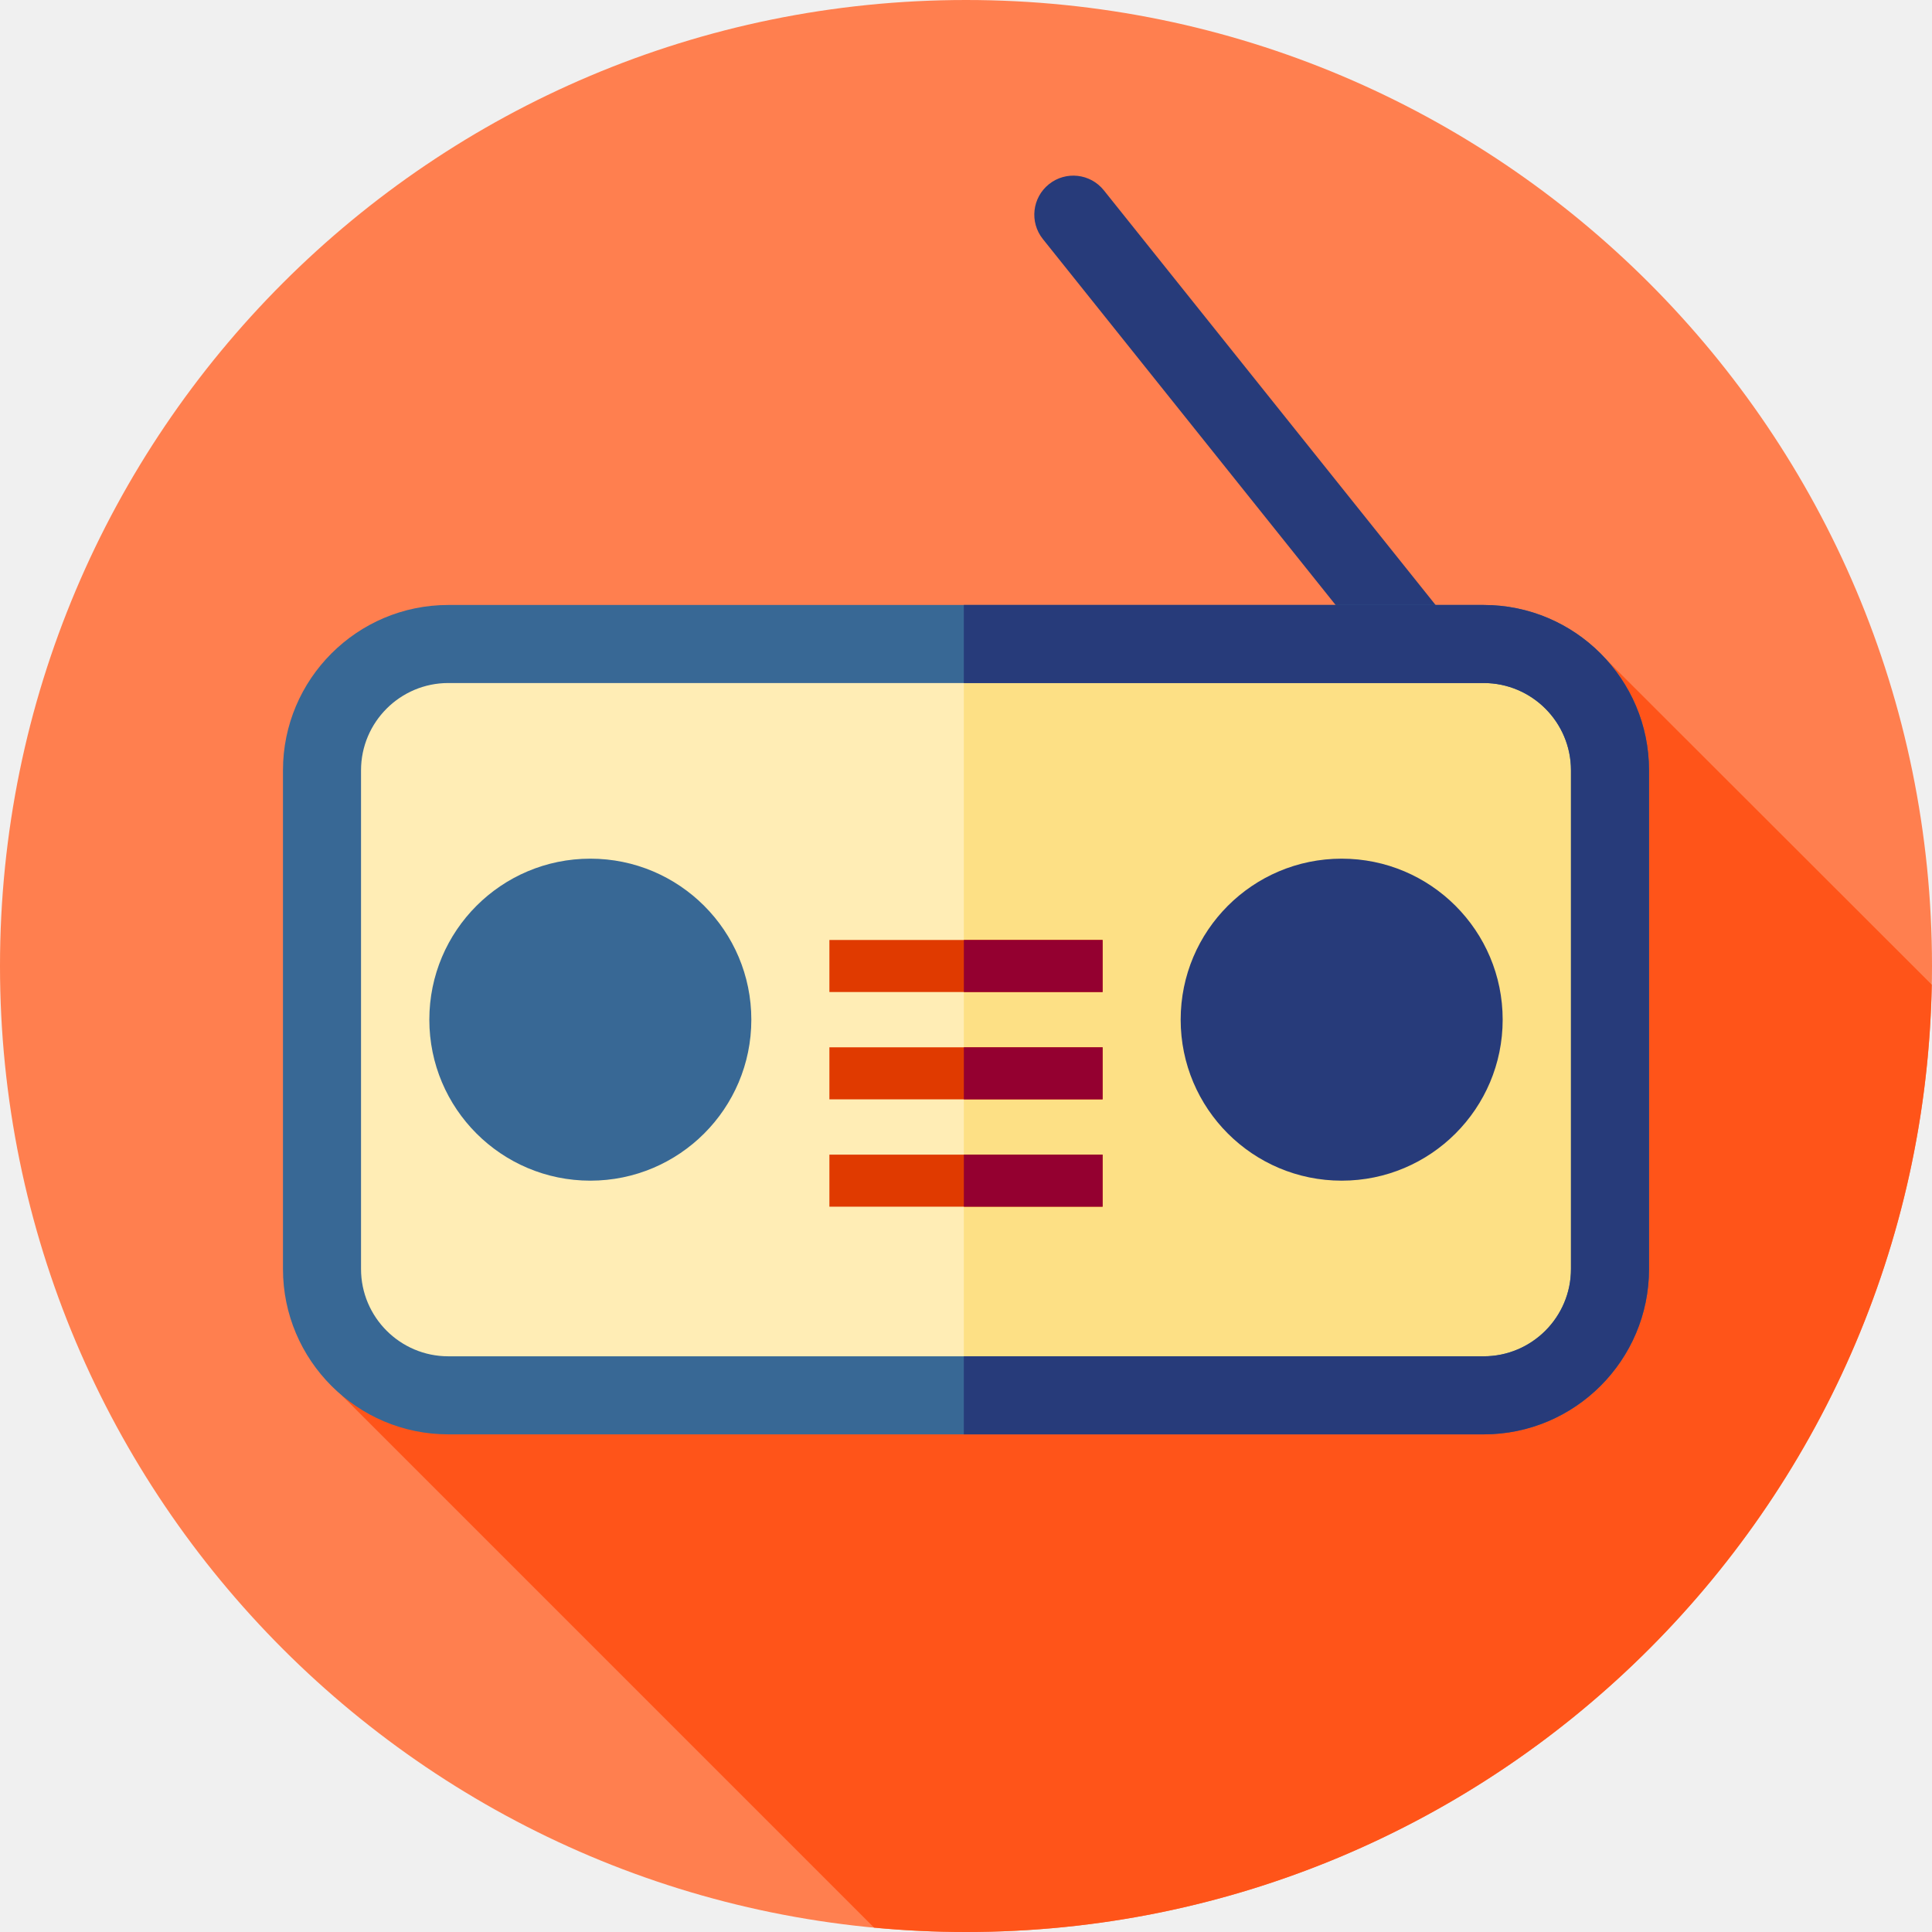
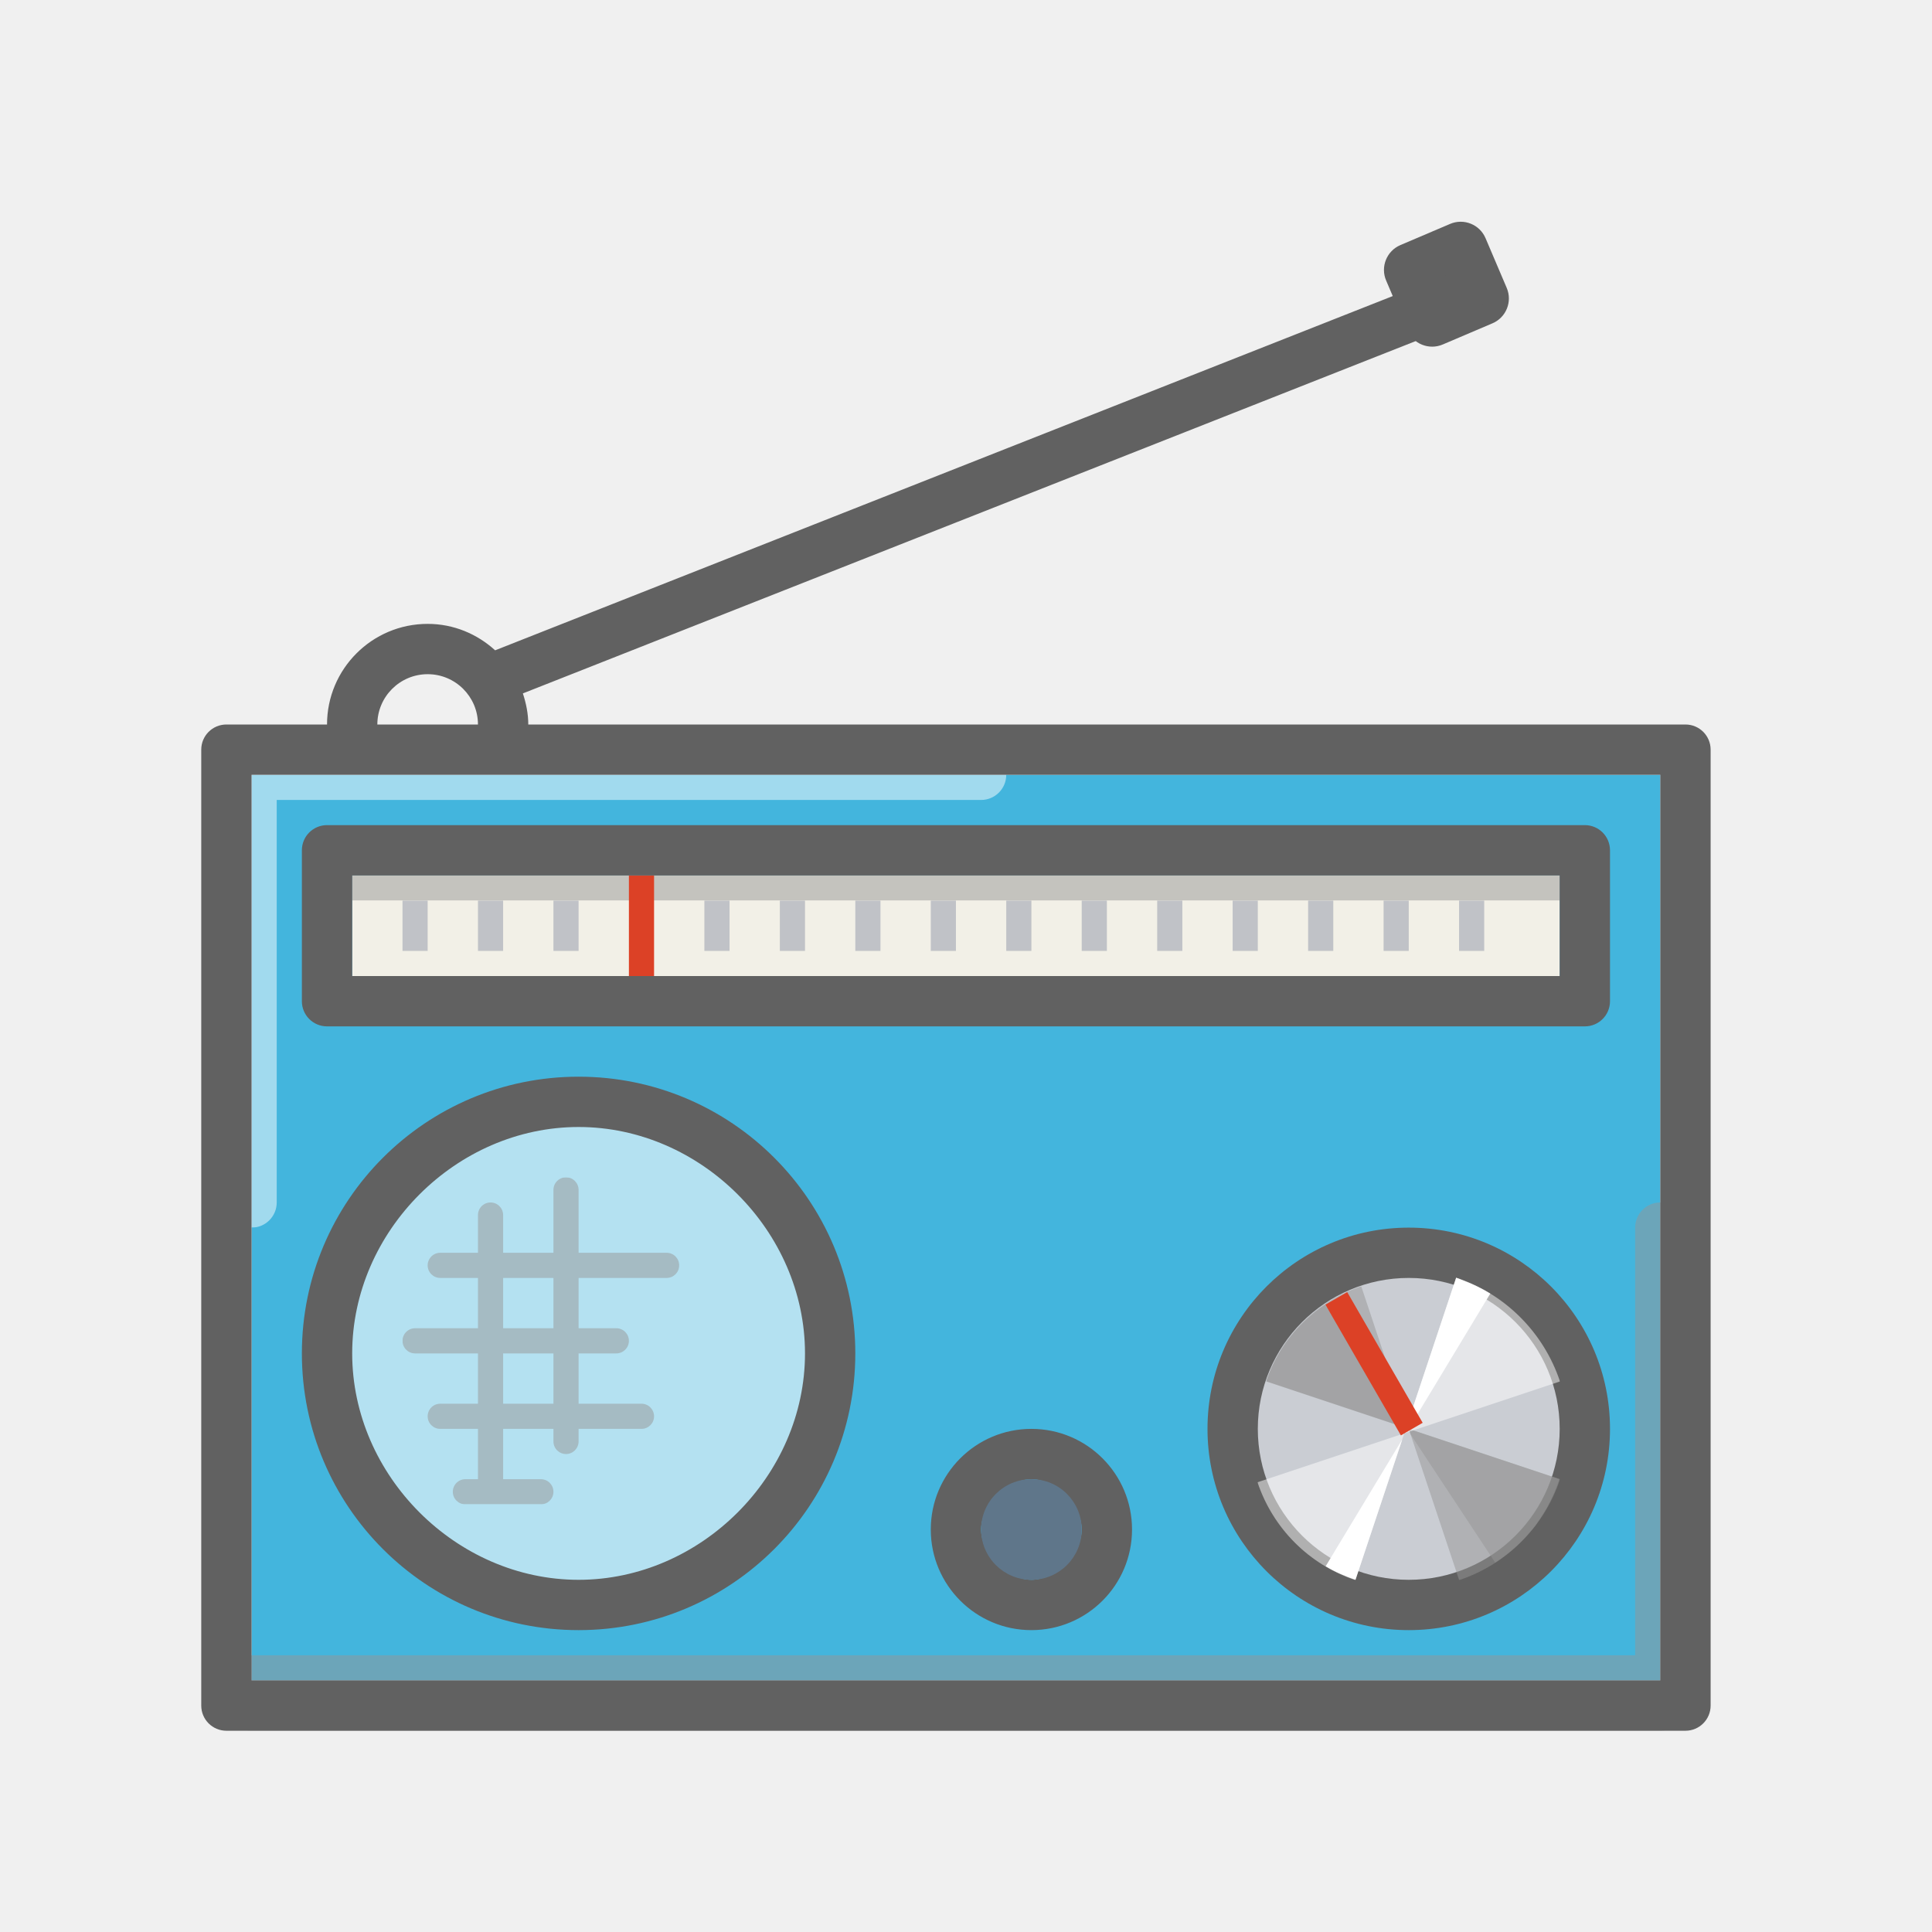
- <svg xmlns="http://www.w3.org/2000/svg" version="1.1" id="Layer_1" x="0px" y="0px" viewBox="0 0 512 512" style="enable-background:new 0 0 512 512;" xml:space="preserve">
-   <circle style="fill:#FF7F4F;" cx="256" cy="256" r="256" />
-   <path style="fill:#FF5419;" d="M425.815,174.916L89.398,368.602L231.636,510.84C239.657,511.597,247.78,512,256,512  c139.729,0,253.297-111.95,255.938-251.049L425.815,174.916z" />
-   <path style="fill:#273B7A;" d="M398.229,209.455c-3.036,0-6.041-1.329-8.083-3.882L276.368,63.35  c-3.567-4.461-2.844-10.969,1.617-14.539c4.463-3.567,10.969-2.843,14.539,1.617L406.302,192.65  c3.567,4.461,2.844,10.969-1.617,14.539C402.777,208.713,400.494,209.455,398.229,209.455z" />
-   <path id="SVGCleanerId_0" style="fill:#FFEDB5;" d="M118.805,369.778h274.389c18.485,0,33.473-14.986,33.473-33.473V204.138  c0-18.485-14.986-33.471-33.473-33.471H118.805c-18.485,0-33.471,14.986-33.471,33.471v132.167  C85.333,354.792,100.319,369.778,118.805,369.778z" />
-   <g>
-     <path id="SVGCleanerId_0_1_" style="fill:#FFEDB5;" d="M118.805,369.778h274.389c18.485,0,33.473-14.986,33.473-33.473V204.138   c0-18.485-14.986-33.471-33.473-33.471H118.805c-18.485,0-33.471,14.986-33.471,33.471v132.167   C85.333,354.792,100.319,369.778,118.805,369.778z" />
+ <svg xmlns="http://www.w3.org/2000/svg" id="svg2" version="1.1" xml:space="preserve" width="96" height="96" viewBox="0 0 96 96">
+   <defs id="defs6">
+     <clipPath clipPathUnits="userSpaceOnUse" id="clipPath24">
+       <path d="M 0,432 576,432 576,0 0,0 0,432 Z" id="path26" />
+     </clipPath>
+     <clipPath clipPathUnits="userSpaceOnUse" id="clipPath32">
+       <path d="m 455,211 20,0 0,-20 -20,0 0,20 z" id="path34" />
+     </clipPath>
+     <clipPath clipPathUnits="userSpaceOnUse" id="clipPath48">
+       <path d="m 458,208 11,0 0,-13 -11,0 0,13 z" id="path50" />
+     </clipPath>
+     <clipPath clipPathUnits="userSpaceOnUse" id="clipPath64">
+       <path d="M 0,432 576,432 576,0 0,0 0,432 Z" id="path66" />
+     </clipPath>
+     <clipPath clipPathUnits="userSpaceOnUse" id="clipPath72">
+       <path d="m 455,221 50,0 0,-2 -50,0 0,2 z" id="path74" />
+     </clipPath>
+     <clipPath clipPathUnits="userSpaceOnUse" id="clipPath90">
+       <path d="M 0,432 576,432 576,0 0,0 0,432 Z" id="path92" />
+     </clipPath>
+     <clipPath clipPathUnits="userSpaceOnUse" id="clipPath98">
+       <path d="m 451,225 31,0 0,-19 -31,0 0,19 z" id="path100" />
+     </clipPath>
+     <clipPath clipPathUnits="userSpaceOnUse" id="clipPath114">
+       <path d="m 451,207 58,0 0,-21 -58,0 0,21 z" id="path116" />
+     </clipPath>
+     <clipPath clipPathUnits="userSpaceOnUse" id="clipPath132">
+       <path d="M 0,432 576,432 576,0 0,0 0,432 Z" id="path134" />
+     </clipPath>
+     <clipPath clipPathUnits="userSpaceOnUse" id="clipPath152">
+       <path d="m 492.333,203.667 11.679,0 0,-11.679 -11.679,0 0,11.679 z" id="path154" />
+     </clipPath>
+     <clipPath clipPathUnits="userSpaceOnUse" id="clipPath168">
+       <path d="m 492.333,202.934 11.653,0 0,-10.25 -11.653,0 0,10.25 z" id="path170" />
+     </clipPath>
+     <clipPath clipPathUnits="userSpaceOnUse" id="clipPath184">
+       <path d="m 491.988,204.012 12.024,0 0,-12.023 -12.024,0 0,12.023 z" id="path186" />
+     </clipPath>
+     <clipPath clipPathUnits="userSpaceOnUse" id="clipPath218">
+       <path d="M 0,432 576,432 576,0 0,0 0,432 Z" id="path220" />
+     </clipPath>
+     <clipPath clipPathUnits="userSpaceOnUse" id="clipPath238">
+       <path d="m 355.103,237.631 56.897,0 0,-44.631 -56.897,0 0,44.631 z" id="path240" />
+     </clipPath>
+     <clipPath clipPathUnits="userSpaceOnUse" id="clipPath254">
+       <path d="m 355,245 49,0 0,-58 -49,0 0,58 z" id="path256" />
+     </clipPath>
+     <clipPath clipPathUnits="userSpaceOnUse" id="clipPath274">
+       <path d="M 0,432 576,432 576,0 0,0 0,432 Z" id="path276" />
+     </clipPath>
+     <clipPath clipPathUnits="userSpaceOnUse" id="clipPath290">
+       <path d="m 281,222 8,0 0,-29 -8,0 0,29 z" id="path292" />
+     </clipPath>
+     <clipPath clipPathUnits="userSpaceOnUse" id="clipPath316">
+       <path d="M 0,432 576,432 576,0 0,0 0,432 Z" id="path318" />
+     </clipPath>
+     <clipPath clipPathUnits="userSpaceOnUse" id="clipPath324">
+       <path d="m 164,234 56,0 0,-36 -56,0 0,36 z" id="path326" />
+     </clipPath>
+     <clipPath clipPathUnits="userSpaceOnUse" id="clipPath344">
+       <path d="m 167.346,230.654 29.308,0 0,-29.307 -29.308,0 0,29.307 z" id="path346" />
+     </clipPath>
+     <clipPath clipPathUnits="userSpaceOnUse" id="clipPath360">
+       <path d="m 170.344,228 12.656,0 0,-10.344 -12.656,0 0,10.344 z" id="path362" />
+     </clipPath>
+     <clipPath clipPathUnits="userSpaceOnUse" id="clipPath380">
+       <path d="m 163,235 28,0 0,-13 -28,0 0,13 z" id="path382" />
+     </clipPath>
+     <clipPath clipPathUnits="userSpaceOnUse" id="clipPath396">
+       <path d="m 163,218 58,0 0,-21 -58,0 0,21 z" id="path398" />
+     </clipPath>
+     <clipPath clipPathUnits="userSpaceOnUse" id="clipPath412">
+       <path d="m 171.21,226.79 27.79,0 0,-27.79 -27.79,0 0,27.79 z" id="path414" />
+     </clipPath>
+     <clipPath clipPathUnits="userSpaceOnUse" id="clipPath436">
+       <path d="M 0,432 576,432 576,0 0,0 0,432 Z" id="path438" />
+     </clipPath>
+     <clipPath clipPathUnits="userSpaceOnUse" id="clipPath448">
+       <path d="m 67,208 58,0 0,-16 -58,0 0,16 z" id="path450" />
+     </clipPath>
+     <clipPath clipPathUnits="userSpaceOnUse" id="clipPath464">
+       <path d="m 67,224 21,0 0,-16 -21,0 0,16 z" id="path466" />
+     </clipPath>
+     <clipPath clipPathUnits="userSpaceOnUse" id="clipPath484">
+       <path d="m 99.009,207 21.972,0 0,-10.985 -21.972,0 0,10.985 z" id="path486" />
+     </clipPath>
+     <clipPath clipPathUnits="userSpaceOnUse" id="clipPath500">
+       <path d="m 97.015,219.985 21.976,0 0,-21.976 -21.976,0 0,21.976 z" id="path502" />
+     </clipPath>
+     <clipPath clipPathUnits="userSpaceOnUse" id="clipPath518">
+       <path d="m 106,227 15,0 0,-2 -15,0 0,2 z" id="path520" />
+     </clipPath>
+     <clipPath clipPathUnits="userSpaceOnUse" id="clipPath544">
+       <path d="m 74,219 5.004,0 0,-18.973 -5.004,0 0,18.973 z" id="path546" />
+     </clipPath>
+     <clipPath clipPathUnits="userSpaceOnUse" id="clipPath560">
+       <path d="m 76.996,216.005 5.004,0 0,-19.005 -5.004,0 0,19.005 z" id="path562" />
+     </clipPath>
+     <clipPath clipPathUnits="userSpaceOnUse" id="clipPath132-2">
+       <path d="M 0,432 576,432 576,0 0,0 0,432 Z" id="path134-0" />
+     </clipPath>
+     <clipPath clipPathUnits="userSpaceOnUse" id="clipPath152-2">
+       <path d="m 492.333,203.667 11.679,0 0,-11.679 -11.679,0 0,11.679 z" id="path154-3" />
+     </clipPath>
+     <clipPath clipPathUnits="userSpaceOnUse" id="clipPath168-7">
+       <path d="m 492.333,202.934 11.653,0 0,-10.25 -11.653,0 0,10.25 z" id="path170-5" />
+     </clipPath>
+     <clipPath clipPathUnits="userSpaceOnUse" id="clipPath184-9">
+       <path d="m 491.988,204.012 12.024,0 0,-12.023 -12.024,0 0,12.023 z" id="path186-2" />
+     </clipPath>
+     <clipPath clipPathUnits="userSpaceOnUse" id="clipPath90-2">
+       <path d="M 0,432 576,432 576,0 0,0 0,432 Z" id="path92-8" />
+     </clipPath>
+     <clipPath clipPathUnits="userSpaceOnUse" id="clipPath98-9">
+       <path d="m 451,225 31,0 0,-19 -31,0 0,19 z" id="path100-7" />
+     </clipPath>
+     <clipPath clipPathUnits="userSpaceOnUse" id="clipPath114-3">
+       <path d="m 451,207 58,0 0,-21 -58,0 0,21 z" id="path116-6" />
+     </clipPath>
+     <clipPath clipPathUnits="userSpaceOnUse" id="clipPath64-1">
+       <path d="M 0,432 576,432 576,0 0,0 0,432 Z" id="path66-2" />
+     </clipPath>
+     <clipPath clipPathUnits="userSpaceOnUse" id="clipPath72-9">
+       <path d="m 455,221 50,0 0,-2 -50,0 0,2 z" id="path74-3" />
+     </clipPath>
+     <clipPath clipPathUnits="userSpaceOnUse" id="clipPath24-1">
+       <path d="M 0,432 576,432 576,0 0,0 0,432 Z" id="path26-9" />
+     </clipPath>
+     <clipPath clipPathUnits="userSpaceOnUse" id="clipPath32-4">
+       <path d="m 455,211 20,0 0,-20 -20,0 0,20 z" id="path34-7" />
+     </clipPath>
+     <clipPath clipPathUnits="userSpaceOnUse" id="clipPath48-8">
+       <path d="m 458,208 11,0 0,-13 -11,0 0,13 z" id="path50-4" />
+     </clipPath>
+   </defs>
+   <g id="g10" transform="matrix(1.25,0,0,-1.25,-312.5,318.5091)">
+     <path d="m 260,188.007 56,0 0,36 -56,0 0,-36 z" style="fill:#43b5dd;fill-opacity:1;fill-rule:nonzero;stroke:none" id="path18" />
+     <g transform="translate(-192,0.00728785)" id="g20">
+       <g id="g22" clip-path="url(#clipPath24-1)">
+         <g id="g28">
+           <g id="g30" />
+           <g id="g36">
+             <g clip-path="url(#clipPath32-4)" id="g38" style="opacity:0.6">
+               <g transform="translate(465,211)" id="g40">
+                 <path d="m 0,0 c -5.522,0 -10,-4.478 -10,-10 0,-5.522 4.478,-10 10,-10 5.522,0 10,4.478 10,10 C 10,-4.478 5.522,0 0,0" style="fill:#ffffff;fill-opacity:1;fill-rule:nonzero;stroke:none" id="path42" />
+               </g>
+             </g>
+           </g>
+         </g>
+         <g id="g44">
+           <g id="g46" />
+           <g id="g52">
+             <g clip-path="url(#clipPath48-8)" id="g54" style="opacity:0.502">
+               <path d="m 464,202 -2,0 0,2 2,0 0,-2 z m 0,-3 -2,0 0,2 2,0 0,-2 z m 4.5,6 -3.5,0 0,2.5 c 0,0.276 -0.224,0.5 -0.5,0.5 -0.276,0 -0.5,-0.224 -0.5,-0.5 l 0,-2.5 -2,0 0,1.5 c 0,0.276 -0.224,0.5 -0.5,0.5 -0.276,0 -0.5,-0.224 -0.5,-0.5 l 0,-1.5 -1.5,0 c -0.276,0 -0.5,-0.224 -0.5,-0.5 0,-0.276 0.224,-0.5 0.5,-0.5 l 1.5,0 0,-2 -2.5,0 c -0.276,0 -0.5,-0.224 -0.5,-0.5 0,-0.276 0.224,-0.5 0.5,-0.5 l 2.5,0 0,-2 -1.5,0 c -0.276,0 -0.5,-0.224 -0.5,-0.5 0,-0.276 0.224,-0.5 0.5,-0.5 l 1.5,0 0,-2 -0.5,0 c -0.276,0 -0.5,-0.224 -0.5,-0.5 0,-0.276 0.224,-0.5 0.5,-0.5 l 3,0 c 0.276,0 0.5,0.224 0.5,0.5 0,0.276 -0.224,0.5 -0.5,0.5 l -1.5,0 0,2 2,0 0,-0.5 c 0,-0.276 0.224,-0.5 0.5,-0.5 0.276,0 0.5,0.224 0.5,0.5 l 0,0.5 2.5,0 c 0.276,0 0.5,0.224 0.5,0.5 0,0.276 -0.224,0.5 -0.5,0.5 l -2.5,0 0,2 1.5,0 c 0.276,0 0.5,0.224 0.5,0.5 0,0.276 -0.224,0.5 -0.5,0.5 l -1.5,0 0,2 3.5,0 c 0.276,0 0.5,0.224 0.5,0.5 0,0.276 -0.224,0.5 -0.5,0.5" style="fill:#959595;fill-opacity:1;fill-rule:nonzero;stroke:none" id="path56" />
+             </g>
+           </g>
+         </g>
+       </g>
+     </g>
+     <path d="m 264,216.007 48,0 0,4 -48,0 0,-4 z" style="fill:#f2f0e7;fill-opacity:1;fill-rule:nonzero;stroke:none" id="path58" />
+     <g transform="translate(-192,0.00728785)" id="g60">
+       <g id="g62" clip-path="url(#clipPath64-1)">
+         <g id="g68">
+           <g id="g70" />
+           <g id="g76">
+             <g clip-path="url(#clipPath72-9)" id="g78" style="opacity:0.502">
+               <g transform="translate(504,221)" id="g80">
+                 <path d="m 0,0 -48,0 c -0.553,0 -1,-0.447 -1,-1 0,-0.553 0.447,-1 1,-1 l 48,0 c 0.553,0 1,0.447 1,1 0,0.553 -0.447,1 -1,1" style="fill:#959595;fill-opacity:1;fill-rule:nonzero;stroke:none" id="path82" />
+               </g>
+             </g>
+           </g>
+         </g>
+       </g>
+     </g>
+     <path d="m 296,217.007 1,0 0,2 -1,0 0,-2 z m -6,0 1,0 0,2 -1,0 0,-2 z m 3,0 1,0 0,2 -1,0 0,-2 z m 15,0 1,0 0,2 -1,0 0,-2 z m -9,0 1,0 0,2 -1,0 0,-2 z m 3,0 1,0 0,2 -1,0 0,-2 z m 3,0 1,0 0,2 -1,0 0,-2 z m -36,0 1,0 0,2 -1,0 0,-2 z m 18,0 1,0 0,2 -1,0 0,-2 z m -21,0 1,0 0,2 -1,0 0,-2 z m 6,0 1,0 0,2 -1,0 0,-2 z m 12,0 1,0 0,2 -1,0 0,-2 z m -3,0 1,0 0,2 -1,0 0,-2 z m -3,0 1,0 0,2 -1,0 0,-2 z" style="fill:#c0c2c7;fill-opacity:1;fill-rule:nonzero;stroke:none" id="path84" />
+     <g transform="translate(-192,0.00728785)" id="g86">
+       <g id="g88" clip-path="url(#clipPath90-2)">
+         <g id="g94">
+           <g id="g96" />
+           <g id="g102">
+             <g clip-path="url(#clipPath98-9)" id="g104" style="opacity:0.502">
+               <g transform="translate(481,225)" id="g106">
+                 <path d="m 0,0 -29,0 c -0.553,0 -1,-0.447 -1,-1 l 0,-17 c 0,-0.553 0.447,-1 1,-1 0.553,0 1,0.447 1,1 l 0,16 28,0 c 0.553,0 1,0.447 1,1 0,0.553 -0.447,1 -1,1" style="fill:#ffffff;fill-opacity:1;fill-rule:nonzero;stroke:none" id="path108" />
+               </g>
+             </g>
+           </g>
+         </g>
+         <g id="g110">
+           <g id="g112" />
+           <g id="g118">
+             <g clip-path="url(#clipPath114-3)" id="g120" style="opacity:0.502">
+               <g transform="translate(508,207)" id="g122">
+                 <path d="m 0,0 c -0.553,0 -1,-0.447 -1,-1 l 0,-17 -55,0 c -0.553,0 -1,-0.447 -1,-1 l 0,-1 c 0,-0.553 0.447,-1 1,-1 l 56,0 c 0.553,0 1,0.447 1,1 l 0,1 0,18 C 1,-0.447 0.553,0 0,0" style="fill:#959595;fill-opacity:1;fill-rule:nonzero;stroke:none" id="path124" />
+               </g>
+             </g>
+           </g>
+         </g>
+       </g>
+     </g>
+     <path d="m 275,216.007 1,0 0,4 -1,0 0,-4 z" style="fill:#dc4126;fill-opacity:1;fill-rule:nonzero;stroke:none" id="path126" />
+     <g transform="translate(-192,0.00728785)" id="g128">
+       <g id="g130" clip-path="url(#clipPath132-2)">
+         <g id="g136" transform="translate(501.8945,243.3555)">
+           <path d="M 0,0 -0.842,1.977 C -1.074,2.522 -1.705,2.776 -2.25,2.544 L -4.227,1.702 C -4.772,1.47 -5.026,0.839 -4.794,0.294 l 0.842,-1.977 c 0.232,-0.545 0.863,-0.799 1.408,-0.567 l 1.977,0.842 C -0.022,-1.176 0.232,-0.545 0,0" style="fill:#616161;fill-opacity:1;fill-rule:nonzero;stroke:none" id="path138" />
+         </g>
+         <g id="g140" transform="translate(498,206)">
+           <path d="m 0,0 c -4.418,0 -8,-3.582 -8,-8 0,-4.418 3.582,-8 8,-8 4.418,0 8,3.582 8,8 0,4.418 -3.582,8 -8,8" style="fill:#616161;fill-opacity:1;fill-rule:nonzero;stroke:none" id="path142" />
+         </g>
+         <g id="g144" transform="translate(498,204)">
+           <path d="m 0,0 c -3.313,0 -6,-2.687 -6,-6 0,-3.313 2.687,-6 6,-6 3.313,0 6,2.687 6,6 0,3.313 -2.687,6 -6,6" style="fill:#cacdd3;fill-opacity:1;fill-rule:nonzero;stroke:none" id="path146" />
+         </g>
+         <g id="g148">
+           <g id="g150" />
+           <g id="g156">
+             <g clip-path="url(#clipPath152-2)" id="g158" style="opacity:0.502">
+               <g transform="translate(498,198)" id="g160">
+                 <path d="m 0,0 2.004,-6.012 c 1.893,0.632 3.376,2.115 4.008,4.008 L 0,0 Z M -5.667,1.889 0,0 -1.889,5.667 C -3.674,5.071 -5.071,3.674 -5.667,1.889" style="fill:#959595;fill-opacity:1;fill-rule:nonzero;stroke:none" id="path162" />
+               </g>
+             </g>
+           </g>
+         </g>
+         <g id="g164">
+           <g id="g166" />
+           <g id="g172">
+             <g clip-path="url(#clipPath168-7)" id="g174" style="opacity:0.502">
+               <g transform="translate(498.1924,197.9355)" id="g176">
+                 <path d="m 0,0 -0.175,0.011 0.056,-0.166 3.365,-5.097 c 0.529,0.343 1.001,0.762 1.404,1.242 0.054,0.066 0.112,0.127 0.162,0.194 0.052,0.066 0.097,0.138 0.146,0.207 0.359,0.514 0.642,1.078 0.836,1.678 L 0,0 Z M -4.257,4.415 C -4.338,4.341 -4.419,4.267 -4.496,4.188 -4.774,3.897 -5.031,3.584 -5.247,3.241 -5.257,3.225 -5.269,3.209 -5.278,3.193 -5.516,2.807 -5.713,2.393 -5.859,1.953 L -0.284,0.095 -3.521,4.998 C -3.782,4.822 -4.028,4.629 -4.257,4.415" style="fill:#959595;fill-opacity:1;fill-rule:nonzero;stroke:none" id="path178" />
+               </g>
+             </g>
+           </g>
+         </g>
+         <g id="g180">
+           <g id="g182" />
+           <g id="g188">
+             <g clip-path="url(#clipPath184-9)" id="g190" style="opacity:0.502">
+               <g transform="translate(495.8779,191.9893)" id="g192">
+                 <path d="M 0,0 1.945,5.834 -3.89,3.889 C -3.276,2.052 -1.837,0.612 0,0 M 4.008,12.022 1.945,5.834 8.134,7.896 c -0.651,1.95 -2.177,3.476 -4.126,4.126" style="fill:#ffffff;fill-opacity:1;fill-rule:nonzero;stroke:none" id="path194" />
+               </g>
+             </g>
+           </g>
+         </g>
+         <g id="g196" transform="translate(500.1299,203.9141)">
+           <path d="m 0,0 c -0.082,0.03 -0.162,0.067 -0.245,0.095 l -2.041,-6.125 0.018,-0.048 0.042,0.014 3.337,5.528 C 0.763,-0.322 0.389,-0.147 0,0 m -4.248,-11.914 1.861,5.584 -3.046,-5.045 c 0.377,-0.228 0.778,-0.398 1.185,-0.539" style="fill:#ffffff;fill-opacity:1;fill-rule:nonzero;stroke:none" id="path198" />
+         </g>
+         <g id="g200" transform="translate(495.5537,203.4375)">
+           <path d="m 0,0 -0.866,-0.5 3,-5.196 L 3,-5.196 0,0 Z" style="fill:#dc4126;fill-opacity:1;fill-rule:nonzero;stroke:none" id="path202" />
+         </g>
+         <path d="m 456,220 48,0 0,-4 -48,0 0,4 z m -1,-6 50,0 c 0.553,0 1,0.447 1,1 l 0,6 c 0,0.553 -0.447,1 -1,1 l -50,0 c -0.553,0 -1,-0.447 -1,-1 l 0,-6 c 0,-0.553 0.447,-1 1,-1 m 28,-22 c -0.947,0 -2,1.054 -2,2 0,0.947 1.053,2 2,2 0.946,0 2,-1.053 2,-2 0,-0.946 -1.054,-2 -2,-2 m 0,6 c -2.209,0 -4,-1.791 -4,-4 0,-2.209 1.791,-4 4,-4 2.209,0 4,1.791 4,4 0,2.209 -1.791,4 -4,4 m 25,-10 -56,0 0,36 56,0 0,-36 z m -49,40 c 1.104,0 2,-0.896 2,-2 l -4,0 c 0,1.104 0.896,2 2,2 m 50,-2 -46,0 c 0,0.435 -0.087,0.845 -0.215,1.236 l 37.581,14.83 c 0.512,0.202 0.764,0.783 0.563,1.296 -0.201,0.514 -0.78,0.767 -1.292,0.566 L 461.682,228.949 C 460.971,229.596 460.036,230 459,230 c -2.209,0 -4,-1.791 -4,-4 l -4,0 c -0.553,0 -1,-0.447 -1,-1 l 0,-38 c 0,-0.552 0.447,-1 1,-1 l 58,0 c 0.552,0 1,0.448 1,1 l 0,38 c 0,0.553 -0.448,1 -1,1 m -44,-16 c 4.86,0 9,-4.14 9,-9 0,-4.86 -4.14,-9 -9,-9 -4.86,0 -9,4.14 -9,9 0,4.86 4.14,9 9,9 m 0,-20 c 6.075,0 11,4.925 11,11 0,6.075 -4.925,11 -11,11 -6.075,0 -11,-4.925 -11,-11 0,-6.075 4.925,-11 11,-11" style="fill:#616161;fill-opacity:1;fill-rule:nonzero;stroke:none" id="path204" />
+         <g id="g206" transform="translate(483,196)">
+           <path d="m 0,0 c -1.104,0 -2,-0.896 -2,-2 0,-1.104 0.896,-2 2,-2 1.104,0 2,0.896 2,2 0,1.104 -0.896,2 -2,2" style="fill:#5f768a;fill-opacity:1;fill-rule:nonzero;stroke:none" id="path208" />
+         </g>
+       </g>
+     </g>
  </g>
-   <circle style="fill:#386895;" cx="156.444" cy="270.222" r="42.667" />
-   <path style="fill:#FDE085;" d="M393.194,170.667H255.424v199.111h137.769c18.485,0,33.473-14.986,33.473-33.473V204.138  C426.667,185.653,411.681,170.667,393.194,170.667z" />
-   <path style="fill:#386895;" d="M393.194,380.121H118.805c-24.161,0-43.815-19.654-43.815-43.815V204.138  c0-24.161,19.654-43.815,43.815-43.815h274.389c24.161,0,43.816,19.654,43.816,43.815v132.168  C437.01,360.467,417.354,380.121,393.194,380.121z M118.805,181.01c-12.752,0-23.128,10.376-23.128,23.128v132.168  c0,12.752,10.376,23.128,23.128,23.128h274.389c12.753,0,23.13-10.376,23.13-23.128V204.138c0-12.752-10.376-23.128-23.13-23.128  H118.805z" />
-   <circle style="fill:#273B7A;" cx="355.556" cy="270.222" r="42.667" />
-   <g>
-     <rect x="219.798" y="249.104" style="fill:#E03A00;" width="72.404" height="13.791" />
-     <rect x="219.798" y="277.549" style="fill:#E03A00;" width="72.404" height="13.791" />
-     <rect x="219.798" y="305.993" style="fill:#E03A00;" width="72.404" height="13.791" />
-   </g>
-   <g>
-     <rect x="255.431" y="249.104" style="fill:#940030;" width="36.776" height="13.791" />
-     <rect x="255.431" y="277.549" style="fill:#940030;" width="36.776" height="13.791" />
-     <rect x="255.431" y="305.993" style="fill:#940030;" width="36.776" height="13.791" />
-   </g>
-   <path style="fill:#273B7A;" d="M393.194,160.323H255.426v20.687h137.768c12.753,0,23.13,10.376,23.13,23.128v132.168  c0,12.752-10.376,23.128-23.13,23.128H255.426v20.687h137.768c24.161,0,43.816-19.654,43.816-43.815V204.138  C437.01,179.977,417.354,160.323,393.194,160.323z" />
-   <g>
- </g>
-   <g>
- </g>
-   <g>
- </g>
-   <g>
- </g>
-   <g>
- </g>
-   <g>
- </g>
-   <g>
- </g>
-   <g>
- </g>
-   <g>
- </g>
-   <g>
- </g>
-   <g>
- </g>
-   <g>
- </g>
-   <g>
- </g>
-   <g>
- </g>
-   <g>
- </g>
</svg>
